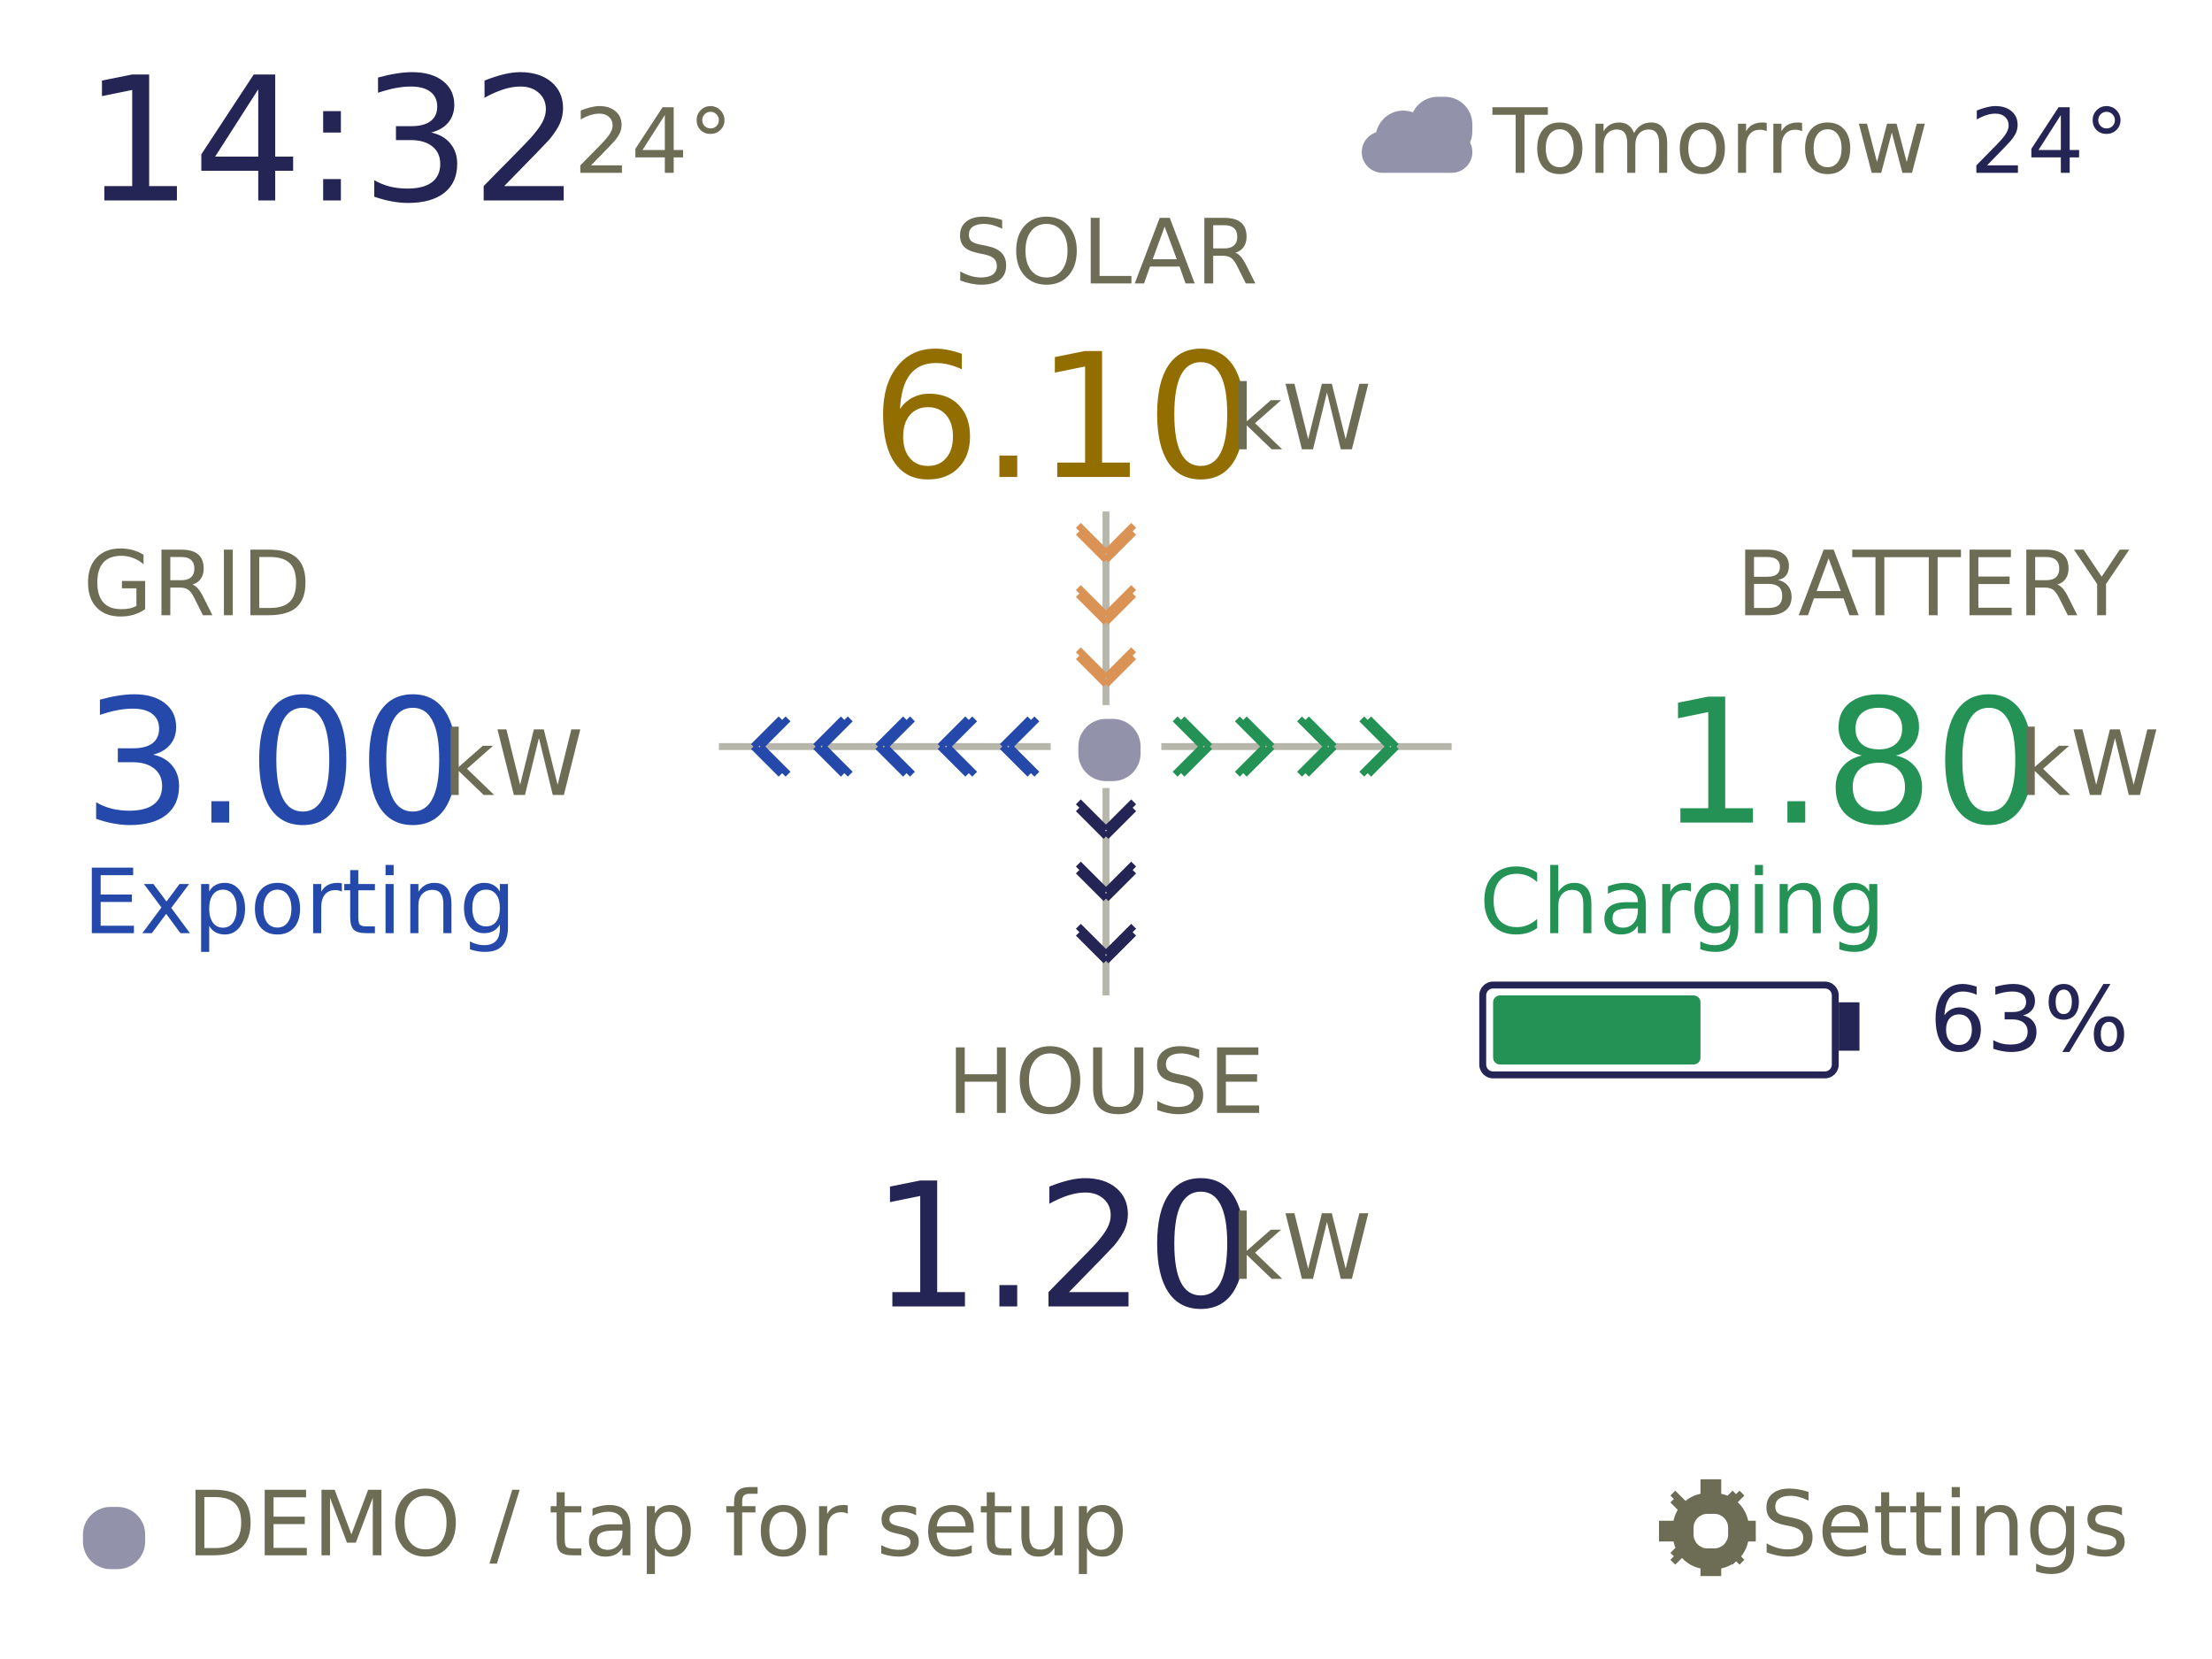
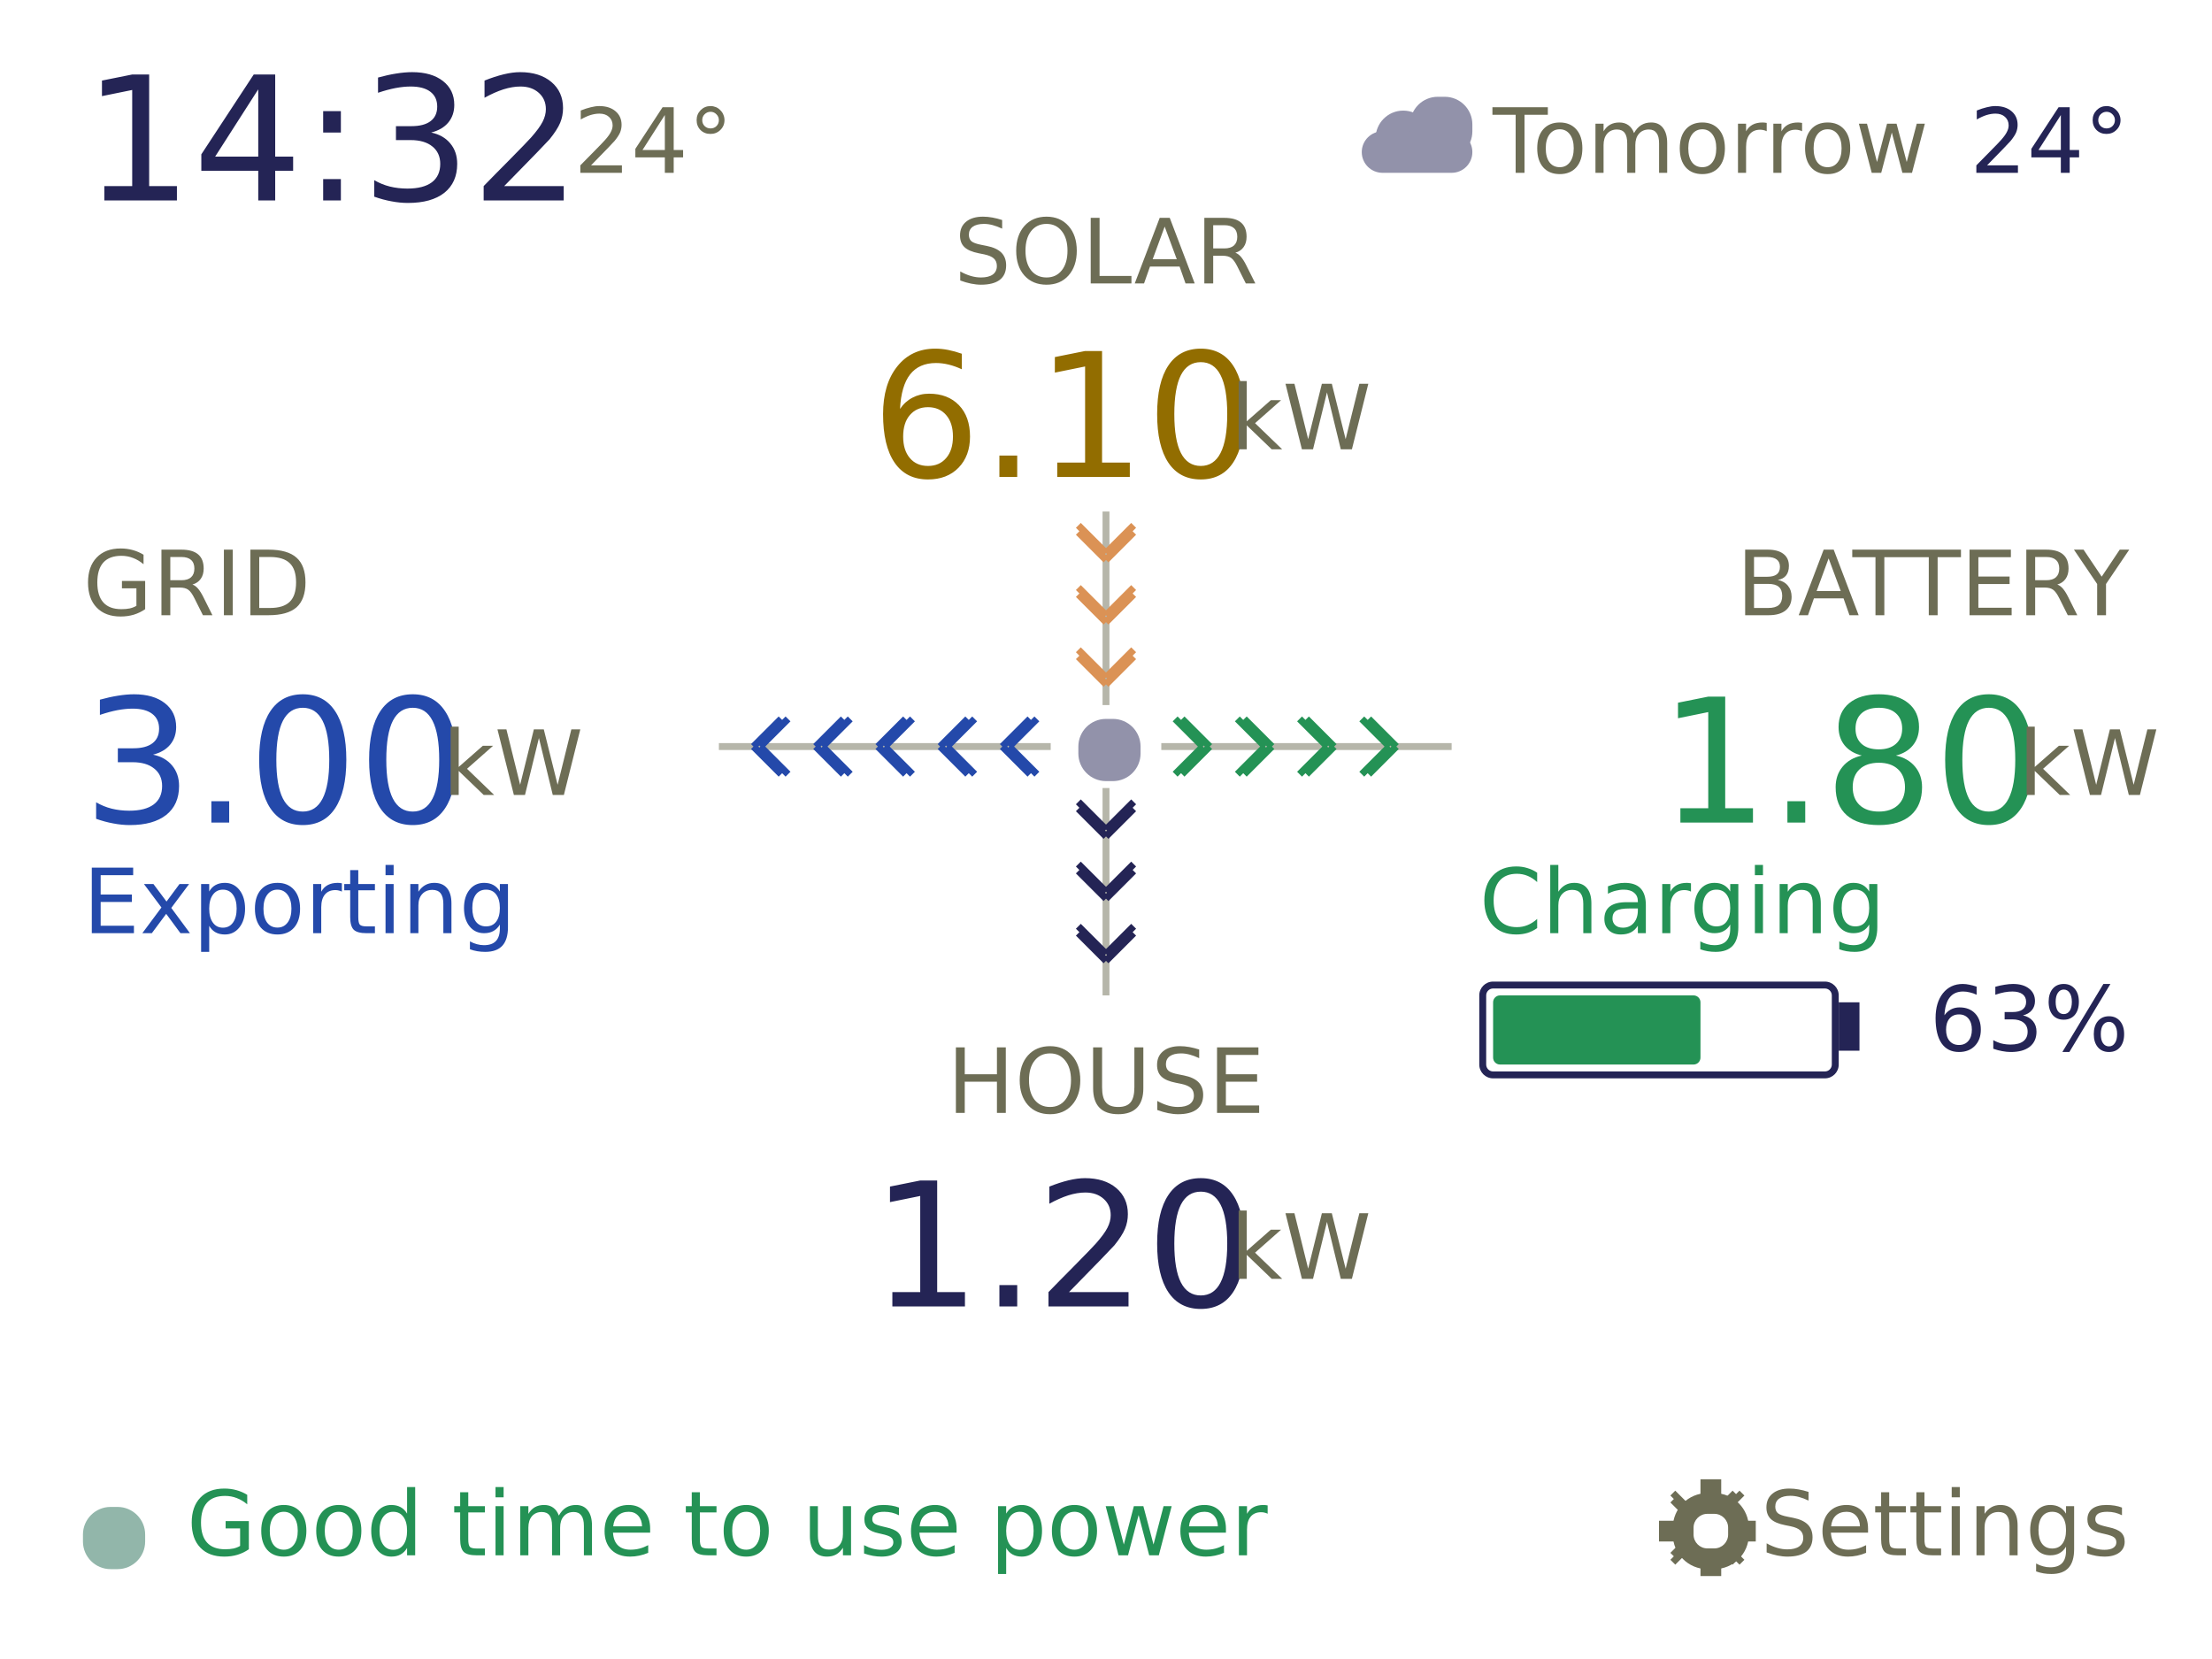
<svg xmlns="http://www.w3.org/2000/svg" width="960" height="720" viewBox="0 0 320 240">
  <style>text{font-family:DejaVu Sans,sans-serif}</style>
  <rect x="0" y="0" width="320" height="240" rx="0" fill="#ffffff" />
  <text x="12" y="29" font-size="25" text-anchor="start" fill="#242455">14:32</text>
  <text x="83" y="25" font-size="13" text-anchor="start" fill="#6d6d55">24°</text>
  <text x="308" y="25" font-size="13" text-anchor="end" fill="#242455">24°</text>
  <text x="279" y="25" font-size="13" text-anchor="end" fill="#6d6d55">Tomorrow</text>
  <rect x="197" y="19" width="16" height="6" rx="3" fill="#9292aa" />
  <rect x="199" y="16" width="8" height="8" rx="4" fill="#9292aa" />
  <rect x="204" y="14" width="9" height="9" rx="4" fill="#9292aa" />
  <text x="160" y="41" font-size="13" text-anchor="middle" fill="#6d6d55">SOLAR</text>
  <text x="126" y="69" font-size="25" text-anchor="start" fill="#926d00">6.10</text>
  <text x="178" y="65" font-size="13" text-anchor="start" fill="#6d6d55">kW</text>
  <text x="12" y="89" font-size="13" text-anchor="start" fill="#6d6d55">GRID</text>
  <text x="12" y="119" font-size="25" text-anchor="start" fill="#2449aa">3.00</text>
  <text x="64" y="115" font-size="13" text-anchor="start" fill="#6d6d55">kW</text>
  <text x="308" y="89" font-size="13" text-anchor="end" fill="#6d6d55">BATTERY</text>
  <text x="240" y="119" font-size="25" text-anchor="start" fill="#249255">1.80</text>
  <text x="292" y="115" font-size="13" text-anchor="start" fill="#6d6d55">kW</text>
  <text x="160" y="161" font-size="13" text-anchor="middle" fill="#6d6d55">HOUSE</text>
  <text x="126" y="189" font-size="25" text-anchor="start" fill="#242455">1.20</text>
  <text x="178" y="185" font-size="13" text-anchor="start" fill="#6d6d55">kW</text>
  <text x="12" y="135" font-size="13" text-anchor="start" fill="#2449aa">Exporting</text>
  <text x="214" y="135" font-size="13" text-anchor="start" fill="#249255">Charging</text>
  <rect x="214" y="142" width="52" height="14" rx="2" fill="#242455" />
  <rect x="266" y="145" width="3" height="7" rx="0" fill="#242455" />
  <rect x="215" y="143" width="50" height="12" rx="1" fill="#ffffff" />
  <rect x="216" y="144" width="30" height="10" rx="1" fill="#249255" />
  <text x="308" y="152" font-size="13" text-anchor="end" fill="#242455">63%</text>
  <path d="M160 74 L160 102" fill="none" stroke="#b6b6aa" />
  <path d="M156 77 L160 81" fill="none" stroke="#db9255" />
  <path d="M164 77 L160 81" fill="none" stroke="#db9255" />
  <path d="M156 76 L160 80" fill="none" stroke="#db9255" />
  <path d="M164 76 L160 80" fill="none" stroke="#db9255" />
  <path d="M156 86 L160 90" fill="none" stroke="#db9255" />
  <path d="M164 86 L160 90" fill="none" stroke="#db9255" />
  <path d="M156 85 L160 89" fill="none" stroke="#db9255" />
  <path d="M164 85 L160 89" fill="none" stroke="#db9255" />
  <path d="M156 95 L160 99" fill="none" stroke="#db9255" />
  <path d="M164 95 L160 99" fill="none" stroke="#db9255" />
  <path d="M156 94 L160 98" fill="none" stroke="#db9255" />
  <path d="M164 94 L160 98" fill="none" stroke="#db9255" />
  <path d="M104 108 L152 108" fill="none" stroke="#b6b6aa" />
  <path d="M113 104 L109 108" fill="none" stroke="#2449aa" />
  <path d="M113 112 L109 108" fill="none" stroke="#2449aa" />
  <path d="M114 104 L110 108" fill="none" stroke="#2449aa" />
  <path d="M114 112 L110 108" fill="none" stroke="#2449aa" />
  <path d="M122 104 L118 108" fill="none" stroke="#2449aa" />
  <path d="M122 112 L118 108" fill="none" stroke="#2449aa" />
  <path d="M123 104 L119 108" fill="none" stroke="#2449aa" />
  <path d="M123 112 L119 108" fill="none" stroke="#2449aa" />
  <path d="M131 104 L127 108" fill="none" stroke="#2449aa" />
  <path d="M131 112 L127 108" fill="none" stroke="#2449aa" />
  <path d="M132 104 L128 108" fill="none" stroke="#2449aa" />
  <path d="M132 112 L128 108" fill="none" stroke="#2449aa" />
  <path d="M140 104 L136 108" fill="none" stroke="#2449aa" />
  <path d="M140 112 L136 108" fill="none" stroke="#2449aa" />
  <path d="M141 104 L137 108" fill="none" stroke="#2449aa" />
  <path d="M141 112 L137 108" fill="none" stroke="#2449aa" />
  <path d="M149 104 L145 108" fill="none" stroke="#2449aa" />
  <path d="M149 112 L145 108" fill="none" stroke="#2449aa" />
  <path d="M150 104 L146 108" fill="none" stroke="#2449aa" />
  <path d="M150 112 L146 108" fill="none" stroke="#2449aa" />
  <path d="M168 108 L210 108" fill="none" stroke="#b6b6aa" />
  <path d="M171 104 L175 108" fill="none" stroke="#249255" />
  <path d="M171 112 L175 108" fill="none" stroke="#249255" />
  <path d="M170 104 L174 108" fill="none" stroke="#249255" />
  <path d="M170 112 L174 108" fill="none" stroke="#249255" />
  <path d="M180 104 L184 108" fill="none" stroke="#249255" />
  <path d="M180 112 L184 108" fill="none" stroke="#249255" />
  <path d="M179 104 L183 108" fill="none" stroke="#249255" />
  <path d="M179 112 L183 108" fill="none" stroke="#249255" />
  <path d="M189 104 L193 108" fill="none" stroke="#249255" />
  <path d="M189 112 L193 108" fill="none" stroke="#249255" />
  <path d="M188 104 L192 108" fill="none" stroke="#249255" />
  <path d="M188 112 L192 108" fill="none" stroke="#249255" />
  <path d="M198 104 L202 108" fill="none" stroke="#249255" />
  <path d="M198 112 L202 108" fill="none" stroke="#249255" />
  <path d="M197 104 L201 108" fill="none" stroke="#249255" />
  <path d="M197 112 L201 108" fill="none" stroke="#249255" />
  <path d="M160 114 L160 144" fill="none" stroke="#b6b6aa" />
  <path d="M156 117 L160 121" fill="none" stroke="#242455" />
  <path d="M164 117 L160 121" fill="none" stroke="#242455" />
  <path d="M156 116 L160 120" fill="none" stroke="#242455" />
  <path d="M164 116 L160 120" fill="none" stroke="#242455" />
  <path d="M156 126 L160 130" fill="none" stroke="#242455" />
  <path d="M164 126 L160 130" fill="none" stroke="#242455" />
  <path d="M156 125 L160 129" fill="none" stroke="#242455" />
  <path d="M164 125 L160 129" fill="none" stroke="#242455" />
  <path d="M156 135 L160 139" fill="none" stroke="#242455" />
  <path d="M164 135 L160 139" fill="none" stroke="#242455" />
  <path d="M156 134 L160 138" fill="none" stroke="#242455" />
  <path d="M164 134 L160 138" fill="none" stroke="#242455" />
  <rect x="156" y="104" width="9" height="9" rx="4" fill="#9292aa" />
-   <rect x="12" y="218" width="9" height="9" rx="4" fill="#9292aa" />
-   <text x="27" y="225" font-size="13" text-anchor="start" fill="#6d6d55">DEMO / tap for setup</text>
+   <rect x="12" y="218" width="9" height="9" rx="4" fill="#92b6aa" />
+   <text x="27" y="225" font-size="13" text-anchor="start" fill="#249255">Good time to use power</text>
  <text x="308" y="225" font-size="13" text-anchor="end" fill="#6d6d55">Settings</text>
  <rect x="246" y="214" width="3" height="14" rx="0" fill="#6d6d55" />
  <rect x="240" y="220" width="14" height="3" rx="0" fill="#6d6d55" />
  <path d="M242 216 L252 226" fill="none" stroke="#6d6d55" />
  <path d="M242 217 L251 226" fill="none" stroke="#6d6d55" />
  <path d="M242 226 L252 216" fill="none" stroke="#6d6d55" />
  <path d="M242 225 L251 216" fill="none" stroke="#6d6d55" />
  <rect x="242" y="216" width="11" height="11" rx="5" fill="#6d6d55" />
  <rect x="245" y="219" width="5" height="5" rx="2" fill="#ffffff" />
</svg>
